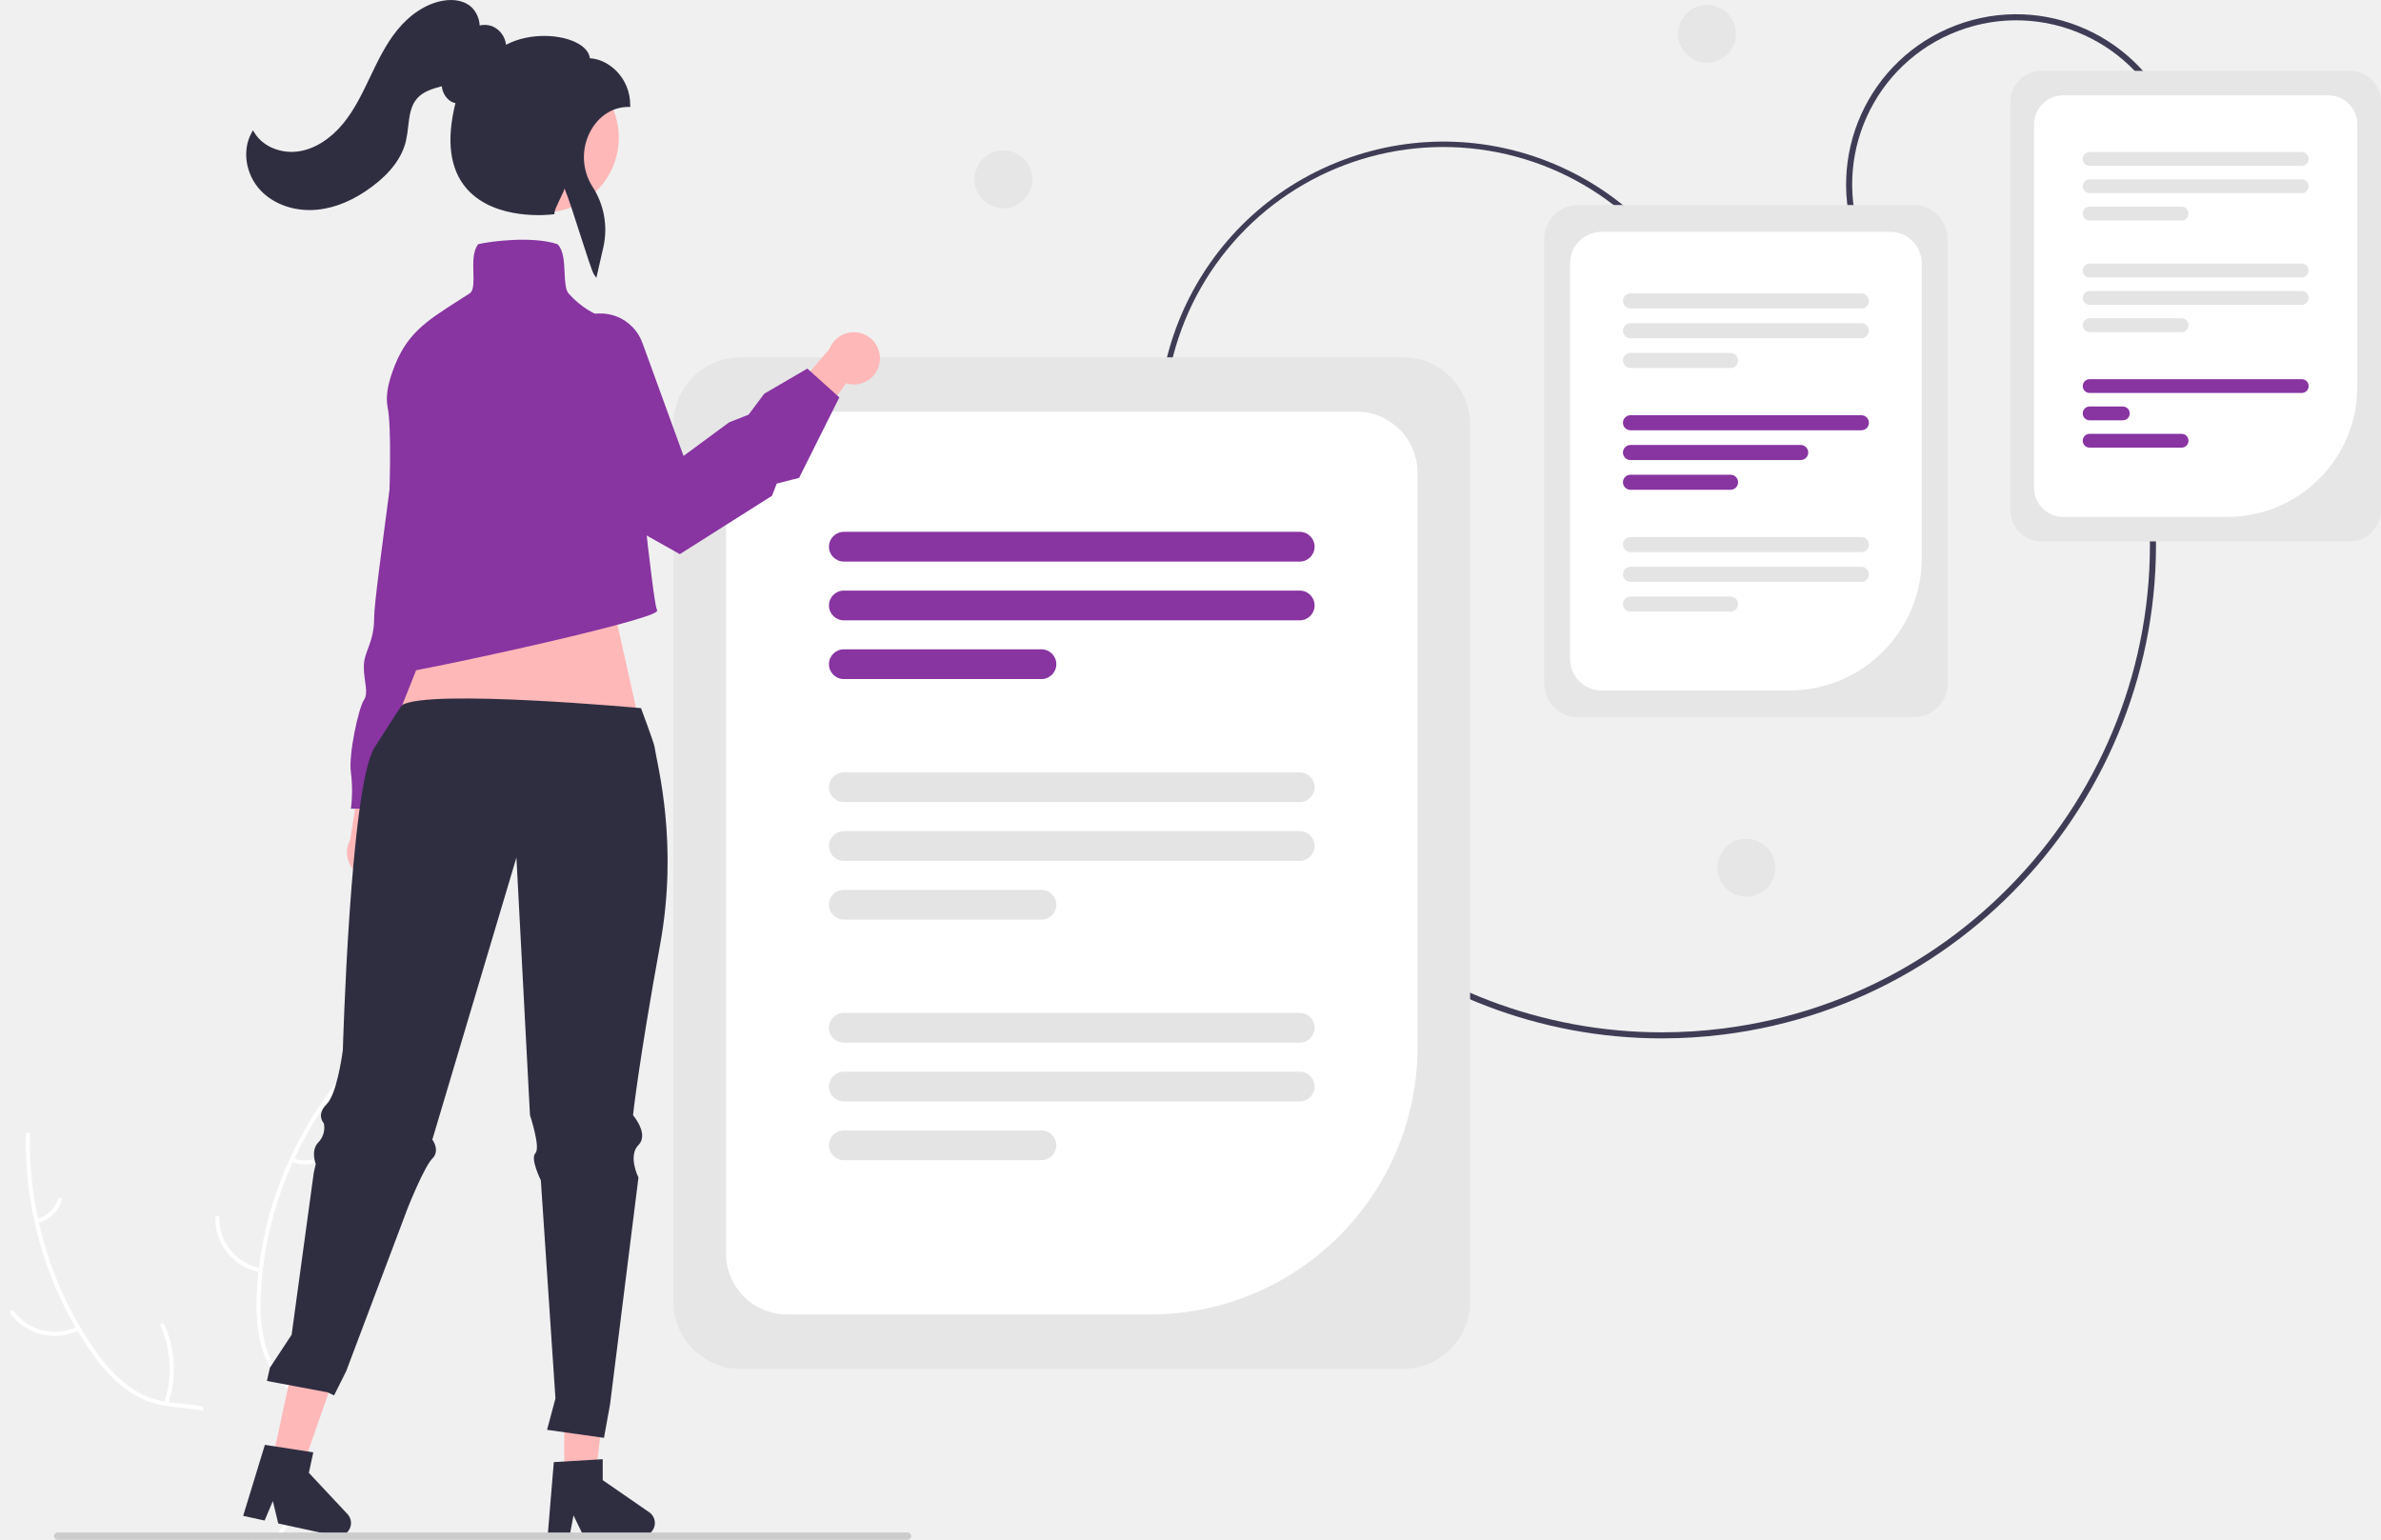
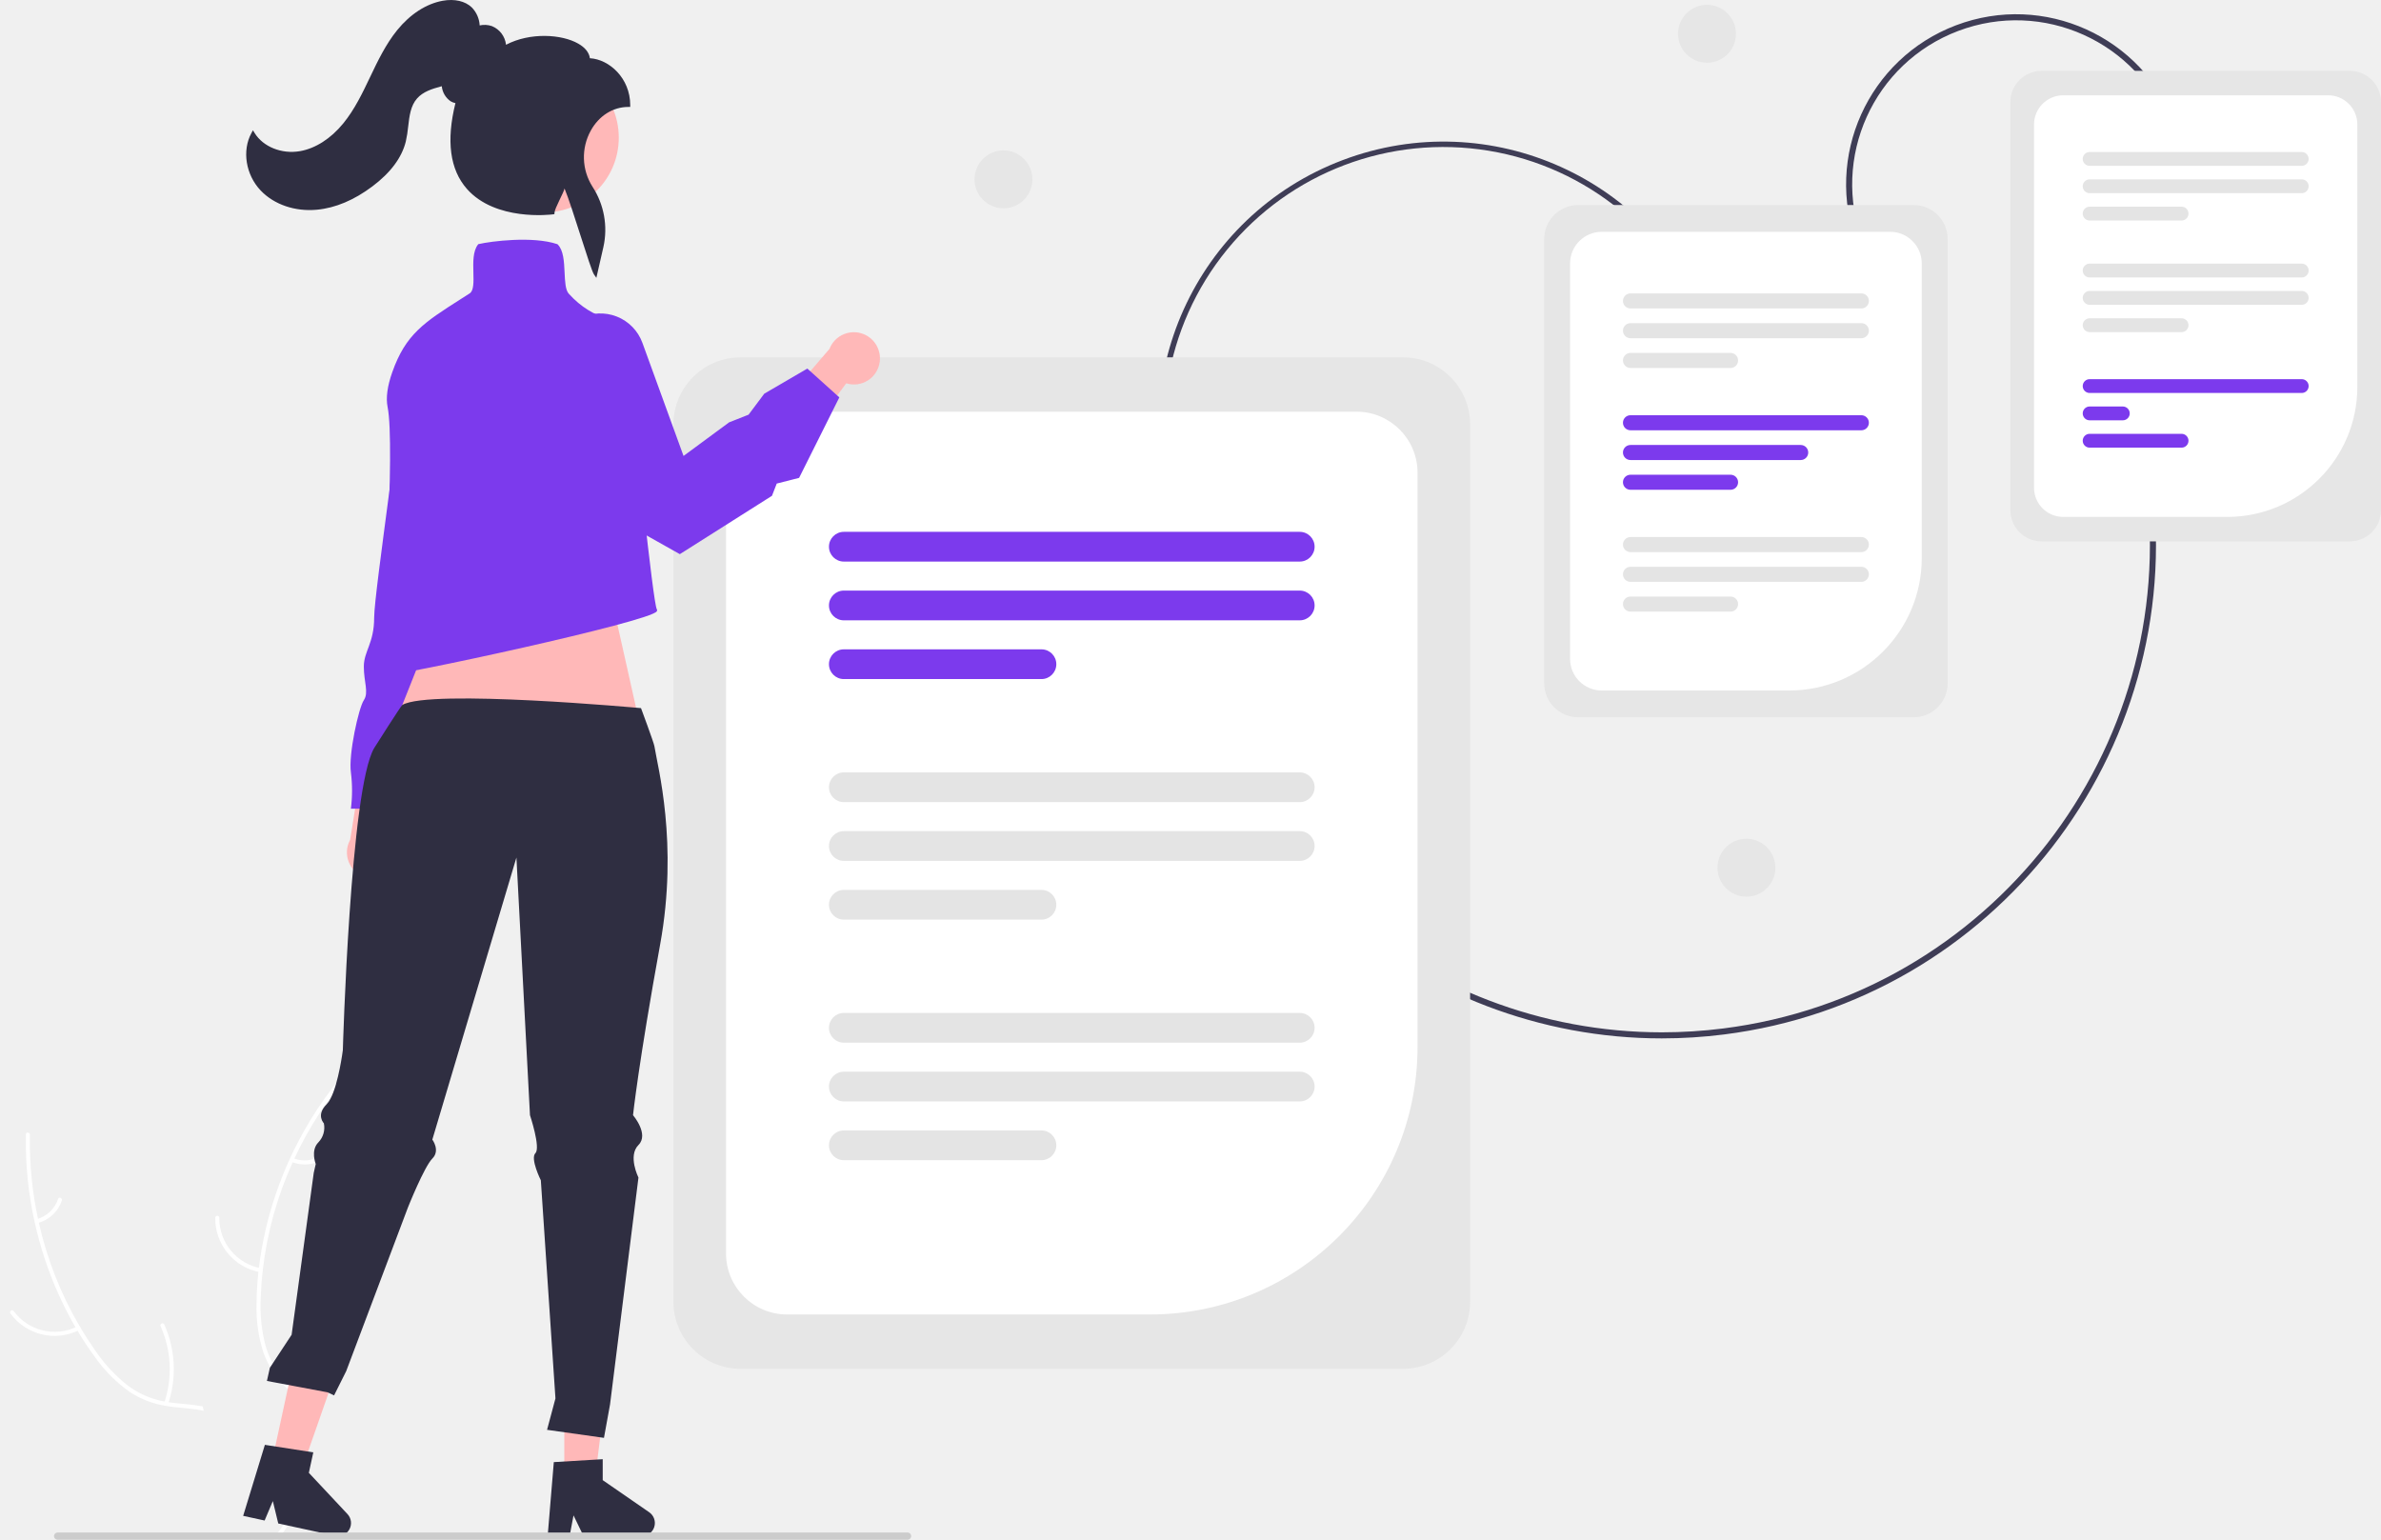
<svg xmlns="http://www.w3.org/2000/svg" width="785.166" height="507.754" viewBox="0 0 785.166 507.754" role="img" artist="Katerina Limpitsouni" source="https://undraw.co/">
  <path d="M755.423,538.554c-80.774.004-151.053-60.252-161.435-142.438l1.984-.251c10.254,81.171,79.677,140.684,159.452,140.688a161.362,161.362,0,0,0,20.273-1.279c87.986-11.115,150.524-91.739,139.409-179.725l1.984-.251c11.253,89.08-52.063,170.708-141.143,181.96A163.743,163.743,0,0,1,755.423,538.554Z" transform="translate(-207.417 -196.1229)" fill="#3f3d56" />
  <path d="M819.834,276.761a56.086,56.086,0,1,1,104.917-39.688l-1.871.708a54.085,54.085,0,1,0-101.174,38.271Z" transform="translate(-207.417 -196.1229)" fill="#3f3d56" />
  <path d="M982.306,374.653H880.641a10.288,10.288,0,0,1-10.277-10.277V229.76A10.288,10.288,0,0,1,880.641,219.483H982.306A10.288,10.288,0,0,1,992.583,229.76V364.376A10.288,10.288,0,0,1,982.306,374.653Z" transform="translate(-207.417 -196.1229)" fill="#e6e6e6" />
  <path d="M941.913,366.587H887.788a9.636,9.636,0,0,1-9.625-9.625v-119.79a9.636,9.636,0,0,1,9.625-9.625h87.373a9.635,9.635,0,0,1,9.625,9.625v86.543A42.92,42.92,0,0,1,941.913,366.587Z" transform="translate(-207.417 -196.1229)" fill="#fff" />
  <path d="M966.444,287.621H896.503a2.281,2.281,0,1,1,0-4.562H966.444a2.281,2.281,0,1,1,0,4.562Z" transform="translate(-207.417 -196.1229)" fill="#e4e4e4" />
  <path d="M966.444,296.634H896.503a2.281,2.281,0,0,1,0-4.562H966.444a2.281,2.281,0,1,1,0,4.562Z" transform="translate(-207.417 -196.1229)" fill="#e4e4e4" />
  <path d="M926.821,305.648H896.503a2.281,2.281,0,0,1,0-4.562H926.821a2.281,2.281,0,0,1,0,4.562Z" transform="translate(-207.417 -196.1229)" fill="#e4e4e4" />
  <path d="M966.444,250.813H896.503a2.281,2.281,0,1,1,0-4.562H966.444a2.281,2.281,0,1,1,0,4.562Z" transform="translate(-207.417 -196.1229)" fill="#e4e4e4" />
  <path d="M966.444,259.826H896.503a2.281,2.281,0,0,1,0-4.562H966.444a2.281,2.281,0,1,1,0,4.562Z" transform="translate(-207.417 -196.1229)" fill="#e4e4e4" />
  <path d="M926.821,268.84H896.503a2.281,2.281,0,0,1,0-4.562H926.821a2.281,2.281,0,0,1,0,4.562Z" transform="translate(-207.417 -196.1229)" fill="#e4e4e4" />
-   <path d="M966.444,325.717H896.503a2.281,2.281,0,1,1,0-4.562H966.444a2.281,2.281,0,1,1,0,4.562Z" transform="translate(-207.417 -196.1229)" fill="#8834a1" />
-   <path d="M907.444,334.73H896.503a2.281,2.281,0,0,1,0-4.562H907.444a2.281,2.281,0,1,1,0,4.562Z" transform="translate(-207.417 -196.1229)" fill="#8834a1" />
-   <path d="M926.821,343.744H896.503a2.281,2.281,0,0,1,0-4.562H926.821a2.281,2.281,0,0,1,0,4.562Z" transform="translate(-207.417 -196.1229)" fill="#8834a1" />
+   <path d="M966.444,325.717H896.503a2.281,2.281,0,1,1,0-4.562H966.444a2.281,2.281,0,1,1,0,4.562Z" transform="translate(-207.417 -196.1229)" fill="#7c3aed" />
+   <path d="M907.444,334.73H896.503a2.281,2.281,0,0,1,0-4.562H907.444a2.281,2.281,0,1,1,0,4.562Z" transform="translate(-207.417 -196.1229)" fill="#7c3aed" />
+   <path d="M926.821,343.744H896.503a2.281,2.281,0,0,1,0-4.562H926.821a2.281,2.281,0,0,1,0,4.562Z" transform="translate(-207.417 -196.1229)" fill="#7c3aed" />
  <path d="M595.504,370.14A94.031,94.031,0,0,1,771.402,303.602l-1.871.708A92.031,92.031,0,1,0,597.375,369.432Z" transform="translate(-207.417 -196.1229)" fill="#3f3d56" />
  <circle cx="562.907" cy="11.141" r="9.546" fill="#e6e6e6" />
  <circle cx="575.907" cy="286.141" r="9.546" fill="#e6e6e6" />
  <circle cx="330.907" cy="59.141" r="9.546" fill="#e6e6e6" />
  <path d="M670.117,647.511h-218.533A22.115,22.115,0,0,1,429.494,625.421V336.058a22.115,22.115,0,0,1,22.09-22.09h218.533A22.115,22.115,0,0,1,692.207,336.058V625.421A22.115,22.115,0,0,1,670.117,647.511Z" transform="translate(-207.417 -196.1229)" fill="#e6e6e6" />
  <path d="M586.709,629.6H466.945a20.137,20.137,0,0,1-20.114-20.114V351.993a20.136,20.136,0,0,1,20.114-20.114H654.756a20.136,20.136,0,0,1,20.114,20.114V541.44A88.26,88.26,0,0,1,586.709,629.6Z" transform="translate(-207.417 -196.1229)" fill="#fff" />
-   <path d="M636.021,381.313H485.681a4.903,4.903,0,1,1,0-9.806H636.021a4.903,4.903,0,1,1,0,9.806Z" transform="translate(-207.417 -196.1229)" fill="#8834a1" />
-   <path d="M636.021,400.687H485.681a4.903,4.903,0,0,1,0-9.807H636.021a4.903,4.903,0,1,1,0,9.807Z" transform="translate(-207.417 -196.1229)" fill="#8834a1" />
-   <path d="M550.849,420.062h-65.169a4.903,4.903,0,0,1,0-9.807h65.169a4.903,4.903,0,1,1,0,9.807Z" transform="translate(-207.417 -196.1229)" fill="#8834a1" />
+   <path d="M636.021,381.313H485.681a4.903,4.903,0,1,1,0-9.806H636.021a4.903,4.903,0,1,1,0,9.806Z" transform="translate(-207.417 -196.1229)" fill="#7c3aed" />
+   <path d="M636.021,400.687H485.681a4.903,4.903,0,0,1,0-9.807H636.021a4.903,4.903,0,1,1,0,9.807Z" transform="translate(-207.417 -196.1229)" fill="#7c3aed" />
+   <path d="M550.849,420.062h-65.169a4.903,4.903,0,0,1,0-9.807h65.169a4.903,4.903,0,1,1,0,9.807Z" transform="translate(-207.417 -196.1229)" fill="#7c3aed" />
  <path d="M636.021,460.639H485.681a4.903,4.903,0,1,1,0-9.806H636.021a4.903,4.903,0,1,1,0,9.806Z" transform="translate(-207.417 -196.1229)" fill="#e4e4e4" />
  <path d="M636.021,480.014H485.681a4.903,4.903,0,0,1,0-9.807H636.021a4.903,4.903,0,0,1,0,9.807Z" transform="translate(-207.417 -196.1229)" fill="#e4e4e4" />
  <path d="M550.849,499.388h-65.169a4.903,4.903,0,0,1,0-9.807h65.169a4.903,4.903,0,1,1,0,9.807Z" transform="translate(-207.417 -196.1229)" fill="#e4e4e4" />
  <path d="M636.021,539.966H485.681a4.903,4.903,0,1,1,0-9.806H636.021a4.903,4.903,0,1,1,0,9.806Z" transform="translate(-207.417 -196.1229)" fill="#e4e4e4" />
  <path d="M636.021,559.34H485.681a4.903,4.903,0,0,1,0-9.807H636.021a4.903,4.903,0,0,1,0,9.807Z" transform="translate(-207.417 -196.1229)" fill="#e4e4e4" />
  <path d="M550.849,578.715h-65.169a4.903,4.903,0,0,1,0-9.807h65.169a4.903,4.903,0,0,1,0,9.807Z" transform="translate(-207.417 -196.1229)" fill="#e4e4e4" />
  <path d="M838.493,432.653H727.823a11.2,11.2,0,0,1-11.187-11.187V274.926a11.2,11.2,0,0,1,11.187-11.187H838.493a11.2,11.2,0,0,1,11.187,11.187V421.466A11.2,11.2,0,0,1,838.493,432.653Z" transform="translate(-207.417 -196.1229)" fill="#e6e6e6" />
  <path d="M797.467,423.829H735.602a10.445,10.445,0,0,1-10.433-10.433V282.996a10.445,10.445,0,0,1,10.433-10.433h95.111a10.445,10.445,0,0,1,10.433,10.433v97.153A43.729,43.729,0,0,1,797.467,423.829Z" transform="translate(-207.417 -196.1229)" fill="#fff" />
  <path d="M821.225,297.844h-76.135a2.483,2.483,0,1,1,0-4.966h76.135a2.483,2.483,0,1,1,0,4.966Z" transform="translate(-207.417 -196.1229)" fill="#e4e4e4" />
  <path d="M821.225,307.656h-76.135a2.483,2.483,0,0,1,0-4.966h76.135a2.483,2.483,0,0,1,0,4.966Z" transform="translate(-207.417 -196.1229)" fill="#e4e4e4" />
  <path d="M778.093,317.468H745.09a2.483,2.483,0,0,1,0-4.966H778.093a2.483,2.483,0,0,1,0,4.966Z" transform="translate(-207.417 -196.1229)" fill="#e4e4e4" />
-   <path d="M821.225,338.017h-76.135a2.483,2.483,0,1,1,0-4.966h76.135a2.483,2.483,0,1,1,0,4.966Z" transform="translate(-207.417 -196.1229)" fill="#8834a1" />
-   <path d="M801.225,347.829h-56.135a2.483,2.483,0,0,1,0-4.966h56.135a2.483,2.483,0,0,1,0,4.966Z" transform="translate(-207.417 -196.1229)" fill="#8834a1" />
-   <path d="M778.093,357.64H745.09a2.483,2.483,0,0,1,0-4.966H778.093a2.483,2.483,0,0,1,0,4.966Z" transform="translate(-207.417 -196.1229)" fill="#8834a1" />
+   <path d="M821.225,338.017h-76.135a2.483,2.483,0,1,1,0-4.966h76.135a2.483,2.483,0,1,1,0,4.966Z" transform="translate(-207.417 -196.1229)" fill="#7c3aed" />
+   <path d="M801.225,347.829h-56.135a2.483,2.483,0,0,1,0-4.966h56.135a2.483,2.483,0,0,1,0,4.966Z" transform="translate(-207.417 -196.1229)" fill="#7c3aed" />
+   <path d="M778.093,357.64H745.09a2.483,2.483,0,0,1,0-4.966H778.093a2.483,2.483,0,0,1,0,4.966Z" transform="translate(-207.417 -196.1229)" fill="#7c3aed" />
  <path d="M821.225,378.19h-76.135a2.483,2.483,0,1,1,0-4.966h76.135a2.483,2.483,0,1,1,0,4.966Z" transform="translate(-207.417 -196.1229)" fill="#e4e4e4" />
  <path d="M821.225,388.001h-76.135a2.483,2.483,0,0,1,0-4.966h76.135a2.483,2.483,0,0,1,0,4.966Z" transform="translate(-207.417 -196.1229)" fill="#e4e4e4" />
  <path d="M778.093,397.813H745.09a2.483,2.483,0,0,1,0-4.966H778.093a2.483,2.483,0,0,1,0,4.966Z" transform="translate(-207.417 -196.1229)" fill="#e4e4e4" />
  <path d="M336.812,482.998a8.566,8.566,0,0,0-1.708-13.024l7.02-29.621-14.858,5.428-4.389,27.296a8.613,8.613,0,0,0,13.935,9.92Z" transform="translate(-207.417 -196.1229)" fill="#ffb8b8" />
-   <path d="M372.544,358.871l-5.963,15.334s2.556,15.334-1.704,18.741-2.556,3.407-2.556,5.963a13.104,13.104,0,0,1-5.111,9.371c-3.408,2.556-18.741,54.52-18.741,54.52H323.135a48.042,48.042,0,0,0,0-11.926c-.852-5.963,2.556-21.297,4.259-23.852s0-5.963,0-11.074,3.408-7.667,3.408-16.186,10.222-74.965,9.371-82.632,8.519-14.482,8.519-14.482h8.519Z" transform="translate(-207.417 -196.1229)" fill="#8834a1" />
+   <path d="M372.544,358.871l-5.963,15.334s2.556,15.334-1.704,18.741-2.556,3.407-2.556,5.963a13.104,13.104,0,0,1-5.111,9.371c-3.408,2.556-18.741,54.52-18.741,54.52H323.135a48.042,48.042,0,0,0,0-11.926c-.852-5.963,2.556-21.297,4.259-23.852s0-5.963,0-11.074,3.408-7.667,3.408-16.186,10.222-74.965,9.371-82.632,8.519-14.482,8.519-14.482h8.519Z" transform="translate(-207.417 -196.1229)" fill="#7c3aed" />
  <polygon points="201.206 195.271 215.379 258.521 124.556 252.871 149.253 190.754 201.206 195.271" fill="#ffb8b8" />
  <path d="M210.652,629.117a96.901,96.901,0,0,0,12.51,27.53c12.48,18.87,30.34,33.3,49.97,44.85,1.36.81,2.74,1.6,4.12,2.38h13.77l.48-1.1v-.01l.56-1.27.07-.15.03.15.55,2.38h6.76c.56-.79,1.11-1.58,1.65-2.38.79-1.17,1.55-2.35,2.27-3.55a57.636,57.636,0,0,0,3.4-6.52c.12-.25.22-.5.32-.75l-.45-.49,1.87-8.18-3.76-.62,4.12-12.71c-.15-.47-.32-.94-.5-1.41-2.31-5.85-6.65-10.22-11.8-13.89-5.3-3.79-11.47-6.83-17.14-9.99-2.66-1.49-5.28-3.06-7.83-4.72v-.01q-4.89-3.165-9.49-6.77a1.427,1.427,0,0,1-.15-.11,1.069,1.069,0,0,1-.12-.1,140.902,140.902,0,0,1-34.31-38.93.01.01,0,0,1-.01-.01c-.3-.48-.58-.96-.86-1.45v-.01a136.255,136.255,0,0,1-9.41-19.65v-.01c-.2-.5-.38-1-.57-1.5q-.39.66-.75,1.32a.01.01,0,0,0-.01.01C206.242,588.797,205.322,609.697,210.652,629.117Z" transform="translate(-207.417 -196.1229)" fill="#f0f0f0" />
  <path d="M215.942,571.447a121.365,121.365,0,0,0,2.87,27.54,118.541,118.541,0,0,0,3.36,12.24,121.345,121.345,0,0,0,10.13,22.6c.23.39.45.77.69,1.15v.01a102.347,102.347,0,0,0,5.75,8.66,47.722,47.722,0,0,0,11.4,11.46,30.089,30.089,0,0,0,11.98,4.63c.8.15,1.62.26,2.45.36,3.31.39,6.73.54,10.01,1.24a21.849,21.849,0,0,1,4.82,1.55c5.28,2.45,8.25,7.58,9.55,13.06.23.96.41,1.93.55,2.9,1.09,7.45-.11,15.19.51,22.65.07.79.16,1.59.27,2.38h.74l.48-1.1v-.01c-.05-.42-.09-.84-.13-1.27a96.295,96.295,0,0,1-.09-11.01c.04-1.65.07-3.31.05-4.97-.02-1.33-.07-2.66-.17-3.98v-.01c-.07-.82-.15-1.63-.26-2.44a31.586,31.586,0,0,0-1.82-7.25,18.152,18.152,0,0,0-10.32-10.68,26.993,26.993,0,0,0-4.47-1.25c-3.35-.64-6.81-.8-10.18-1.22-.36-.04-.72-.09-1.07-.15-.45-.07-.89-.15-1.33-.23a28.666,28.666,0,0,1-12.16-5.27,51.904,51.904,0,0,1-10.98-11.92c-1.64-2.35-3.2-4.75-4.65-7.22a.01.01,0,0,0-.01-.01c-.07-.12-.14-.23-.21-.35l-.01-.02a119.572,119.572,0,0,1-13.46-34.17c-.09-.44-.19-.88-.29-1.32a120.887,120.887,0,0,1-2.67-26.4v-.01c0-.42.01-.83.02-1.25.02-.86-1.31-1.05-1.33-.19-.01.42-.02.84-.01,1.26A.01.01,0,0,0,215.942,571.447Z" transform="translate(-207.417 -196.1229)" fill="#fff" />
  <path d="M233.563,634.706a18.018,18.018,0,0,1-22.694-5.416c-.509-.699.554-1.523,1.064-.822a16.684,16.684,0,0,0,21.121,4.995c.769-.395,1.275.85.51,1.244Z" transform="translate(-207.417 -196.1229)" fill="#fff" />
  <path d="M261.583,658.705a34.728,34.728,0,0,0-1.23-25.279c-.355-.79.889-1.299,1.244-.51a36.123,36.123,0,0,1,1.226,26.308c-.279.821-1.517.297-1.24-.519Z" transform="translate(-207.417 -196.1229)" fill="#fff" />
  <path d="M219.555,598.15a10.199,10.199,0,0,0,7.022-6.659c.268-.824,1.506-.3,1.24.519a11.429,11.429,0,0,1-7.752,7.384.695.695,0,0,1-.877-.367.675.675,0,0,1,.367-.877Z" transform="translate(-207.417 -196.1229)" fill="#fff" />
  <path d="M271.622,638.657v.01a131.246,131.246,0,0,0,2.67,21.24v.01c.08.48.19.95.29,1.42a184.497,184.497,0,0,0,10.11,31.61q1.785,4.32,3.74,8.55c.36.8.73,1.59,1.11,2.38h1.48l.48-1.1v-.01l.56-1.27.07-.15.03.15.55,2.38h14.3l2.78-2.38,4.05-3.47-5.66-6.18-.93-1.02-.14-.15-.45-.49,1.87-8.18-3.76-.62,4.12-12.71,1.95-6.01.49-1.51,2.85-8.79,8.6,1.61,1.4-4.9a135.988,135.988,0,0,1-6.42-18.41c-.01-.05-.03-.09-.04-.14a141.583,141.583,0,0,1-4.02-51.96v-.01c.06-.56.13-1.13.21-1.68v-.02a133.631,133.631,0,0,1,4.32-21.34c.14-.53.3-1.05.45-1.57-.46.2-.91.39-1.37.59l-.01.01h-.02c-.73.32-1.46.66-2.17,1.02-17.06,8.29-29.61,23.85-36.74,41.79-.02.05-.04.09-.06.14a96.393,96.393,0,0,0-6.57,29.43A114.871,114.871,0,0,0,271.622,638.657Z" transform="translate(-207.417 -196.1229)" fill="#f0f0f0" />
  <path d="M297.572,703.877h1.58c.5-.81,1.04-1.6,1.58-2.38q1.29-1.815,2.66-3.55c.79-1,1.58-1.99,2.37-2.98.82-1.03,1.63-2.06,2.42-3.12l-.93-1.02c-.15.2-.3.4-.46.6-2.56,3.37-5.33,6.61-7.7,10.07C298.562,702.277,298.052,703.067,297.572,703.877Z" transform="translate(-207.417 -196.1229)" fill="#fff" />
  <path d="M319.014,554.506c-.26.33-.53.67-.78,1.01q-2.925,3.795-5.53,7.83a117.992,117.992,0,0,0-8.22,14.85c-.19.4-.38.81-.56,1.22a119.263,119.263,0,0,0-9.84,35.44c-.02.12-.03.23-.04.35q-.495,4.29-.64,8.61a51.783,51.783,0,0,0,1.59,16.12c.2.69.42,1.37.66,2.03a27.344,27.344,0,0,0,2.25,4.65,27.923,27.923,0,0,0,2.14,3.09c.47.6.96,1.19,1.48,1.76.3.33.61.66.92.99.26.25.51.51.77.76,2.7,2.62,5.68,5.05,8.12,7.94l-.49,1.51c-2.35-2.98-5.38-5.45-8.11-8.05a37.897,37.897,0,0,1-4.66-5.28c-.18-.26-.37-.52-.54-.79a26.749,26.749,0,0,1-2.39-4.29c-.34-.75-.65-1.52-.93-2.32a47.893,47.893,0,0,1-2.2-16,103.415,103.415,0,0,1,.62-10.39c.04-.45.09-.89.15-1.34a121.638,121.638,0,0,1,5.52-24.14,122.659,122.659,0,0,1,13.76-28.18q2.475-3.765,5.25-7.35c.24-.33.49-.65.75-.98C318.594,552.876,319.544,553.826,319.014,554.506Z" transform="translate(-207.417 -196.1229)" fill="#fff" />
  <path d="M293.26,615.672a18.018,18.018,0,0,1-14.859-17.988.673.673,0,0,1,1.344-.016A16.684,16.684,0,0,0,293.601,614.372c.852.147.506,1.447-.341,1.3Z" transform="translate(-207.417 -196.1229)" fill="#fff" />
  <path d="M301.183,651.705a34.728,34.728,0,0,0,14.238-20.924c.192-.844,1.492-.502,1.3.341A36.123,36.123,0,0,1,301.861,652.866c-.716.487-1.39-.676-.678-1.161Z" transform="translate(-207.417 -196.1229)" fill="#fff" />
  <path d="M304.085,578.051a10.199,10.199,0,0,0,9.616-1.089c.71-.496,1.383.668.678,1.161a11.429,11.429,0,0,1-10.636,1.228.695.695,0,0,1-.479-.821.675.675,0,0,1,.821-.479Z" transform="translate(-207.417 -196.1229)" fill="#fff" />
  <polygon points="186.082 487.193 196.284 487.192 201.138 447.841 186.08 447.841 186.082 487.193" fill="#ffb8b8" />
  <path d="M390.044,678.283l16.128-.963v6.91l15.333,10.589a4.316,4.316,0,0,1-2.453,7.868H399.852l-3.309-6.835-1.292,6.835h-7.239Z" transform="translate(-207.417 -196.1229)" fill="#2f2e41" />
  <polygon points="89.657 482.117 99.628 484.279 112.713 446.851 97.998 443.66 89.657 482.117" fill="#ffb8b8" />
  <path d="M294.765,672.589l15.965,2.478L309.265,681.82l12.739,13.599a4.316,4.316,0,0,1-4.065,7.169l-18.764-4.071-1.785-7.381-2.712,6.405-7.075-1.535Z" transform="translate(-207.417 -196.1229)" fill="#2f2e41" />
  <path d="M225.222,702.687a1.186,1.186,0,0,0,1.19,1.19h280.29a1.19,1.19,0,0,0,0-2.38h-280.29A1.187,1.187,0,0,0,225.222,702.687Z" transform="translate(-207.417 -196.1229)" fill="#ccc" />
  <path d="M425.115,507.534c-7.16,39.35-8.95,56.34-8.95,56.34s5.37,6.26,1.79,9.84,0,10.73,0,10.73L408.583,659.283l-2,11-18.768-2.648,2.768-10.352-4.818-71.938s-3.58-7.16-1.79-8.95c1.79-1.79-1.79-12.52-1.79-12.52l-4.47-84.96-27.73,93.01s2.69,3.58,0,6.26c-2.68,2.68-8.04,16.1-8.04,16.1L321.583,648.283l-4,8-2.128-1.008-9.36-1.76-1.72-.32-3.06-.58-1.97-.37-.67-.12-3.24-.61.98-4.35,7.168-10.882,7.292-53.368.32-1.43.34-1.51s-1.79-4.47.89-7.16a6.988,6.988,0,0,0,1.79-6.26,2.441,2.441,0,0,1-.24-.3,3.712,3.712,0,0,1-.64-1.46c-.24-1.12-.03-2.69,1.78-4.5a7.635,7.635,0,0,0,1.27-1.82c2.72-5.15,4.09-16.06,4.09-16.06s2.42-86.41,10.34-99.61c.42-.69,8.828-13.937,9.268-14.207,8.94-5.36,78.714,1.043,78.714,1.043s4.219,11.333,4.409,12.513C424.235,448.784,431.185,474.154,425.115,507.534Z" transform="translate(-207.417 -196.1229)" fill="#2f2e41" />
  <path d="M497.519,315.422a8.566,8.566,0,0,1-11.049,7.104l-18.088,24.485-5.447-14.851L480.947,311.185a8.613,8.613,0,0,1,16.572,4.237Z" transform="translate(-207.417 -196.1229)" fill="#ffb8b8" />
-   <path d="M332.477,419.137c-1.658,0-2.6-.325-2.965-1.022-.535-1.023.394-2.36,1.469-3.909a11.959,11.959,0,0,0,1.863-3.356c.643-2.572,4.983-67.547,2.387-80.529-.601-3.004-.083-6.854,1.536-11.444,4.424-12.535,10.463-16.388,22.494-24.062q1.465-.935,3.051-1.952c1.368-.879,1.292-3.793,1.211-6.879-.089-3.43-.182-6.977,1.498-9.193l.109-.145.176-.041c4.064-.939,17.732-2.684,25.827.013l.112.038.084.083c1.923,1.923,2.098,5.647,2.268,9.249.139,2.957.27,5.749,1.358,6.962,8.317,9.271,17.75,9.09,17.845,9.088l.467-.014.046.465c3.618,36.798,9.45,92.338,10.689,94.523a.652.652,0,0,1,.021.676C422.204,401.086,338.727,419.137,332.477,419.137Zm90.689-21.579Z" transform="translate(-207.417 -196.1229)" fill="#8834a1" />
+   <path d="M332.477,419.137c-1.658,0-2.6-.325-2.965-1.022-.535-1.023.394-2.36,1.469-3.909a11.959,11.959,0,0,0,1.863-3.356c.643-2.572,4.983-67.547,2.387-80.529-.601-3.004-.083-6.854,1.536-11.444,4.424-12.535,10.463-16.388,22.494-24.062q1.465-.935,3.051-1.952c1.368-.879,1.292-3.793,1.211-6.879-.089-3.43-.182-6.977,1.498-9.193l.109-.145.176-.041c4.064-.939,17.732-2.684,25.827.013l.112.038.084.083c1.923,1.923,2.098,5.647,2.268,9.249.139,2.957.27,5.749,1.358,6.962,8.317,9.271,17.75,9.09,17.845,9.088l.467-.014.046.465c3.618,36.798,9.45,92.338,10.689,94.523a.652.652,0,0,1,.021.676C422.204,401.086,338.727,419.137,332.477,419.137Zm90.689-21.579Z" transform="translate(-207.417 -196.1229)" fill="#7c3aed" />
  <circle cx="179.384" cy="45.397" r="24.667" fill="#ffb8b8" />
  <path d="M403.282,286.611c-1.169-1.67-7.1-22.067-9.699-28.328-.266,1.346-3.246,6.562-3.316,7.951l-.026.514-.511.066c-.768.098-18.911,2.3-28.352-8.406-5.594-6.342-6.863-15.854-3.776-28.278a4.925,4.925,0,0,1-1.59-.612,6.827,6.827,0,0,1-2.91-4.958l-.523.14c-2.662.718-5.665,1.669-7.605,3.862-2.159,2.44-2.544,5.755-2.952,9.264a40.037,40.037,0,0,1-.791,4.981c-1.315,5.307-5.019,10.278-11.007,14.775-6.029,4.528-12.176,7.118-18.27,7.697-7.198.687-14.14-1.678-18.564-6.321-4.933-5.177-6.223-13.141-3.069-18.937l.508-.934.558.905c2.808,4.557,8.943,7.018,14.921,5.984,5.126-.887,10.207-4.141,14.309-9.164,3.744-4.585,6.326-10.001,8.823-15.238,2.54-5.325,5.166-10.832,8.949-15.504,4.267-5.27,9.592-8.712,14.995-9.693,3.934-.711,7.445.095,9.634,2.216a9.175,9.175,0,0,1,2.577,5.912,7.413,7.413,0,0,1,4.051.233,7.516,7.516,0,0,1,4.639,6.149c7.927-4.17,18.419-3.491,23.845-.363,2.272,1.31,3.577,2.96,3.808,4.801,6.409.358,13.302,6.601,13.302,15.446v.616h-.616c-5.072,0-9.703,2.917-12.388,7.803a18.119,18.119,0,0,0,.557,18.487,26.068,26.068,0,0,1,3.597,19.931l-2.315,10.142Z" transform="translate(-207.417 -196.1229)" fill="#2f2e41" />
-   <path d="M431.598,378.865l-16.26-9.146C386.983,350.065,379.999,334.457,379.126,324.821c-.932-10.282,4.546-15.906,4.78-16.14l.126-.093,14.658-7.489a14.752,14.752,0,0,1,20.576,8.096l13.558,37.288L447.856,335.396l6.411-2.526,5.173-6.917,14.207-8.286,10.554,9.499-13.273,26.545-7.374,1.878-1.564,4.028-.139.089Z" transform="translate(-207.417 -196.1229)" fill="#8834a1" />
+   <path d="M431.598,378.865l-16.26-9.146C386.983,350.065,379.999,334.457,379.126,324.821c-.932-10.282,4.546-15.906,4.78-16.14l.126-.093,14.658-7.489a14.752,14.752,0,0,1,20.576,8.096l13.558,37.288L447.856,335.396l6.411-2.526,5.173-6.917,14.207-8.286,10.554,9.499-13.273,26.545-7.374,1.878-1.564,4.028-.139.089Z" transform="translate(-207.417 -196.1229)" fill="#7c3aed" />
</svg>
